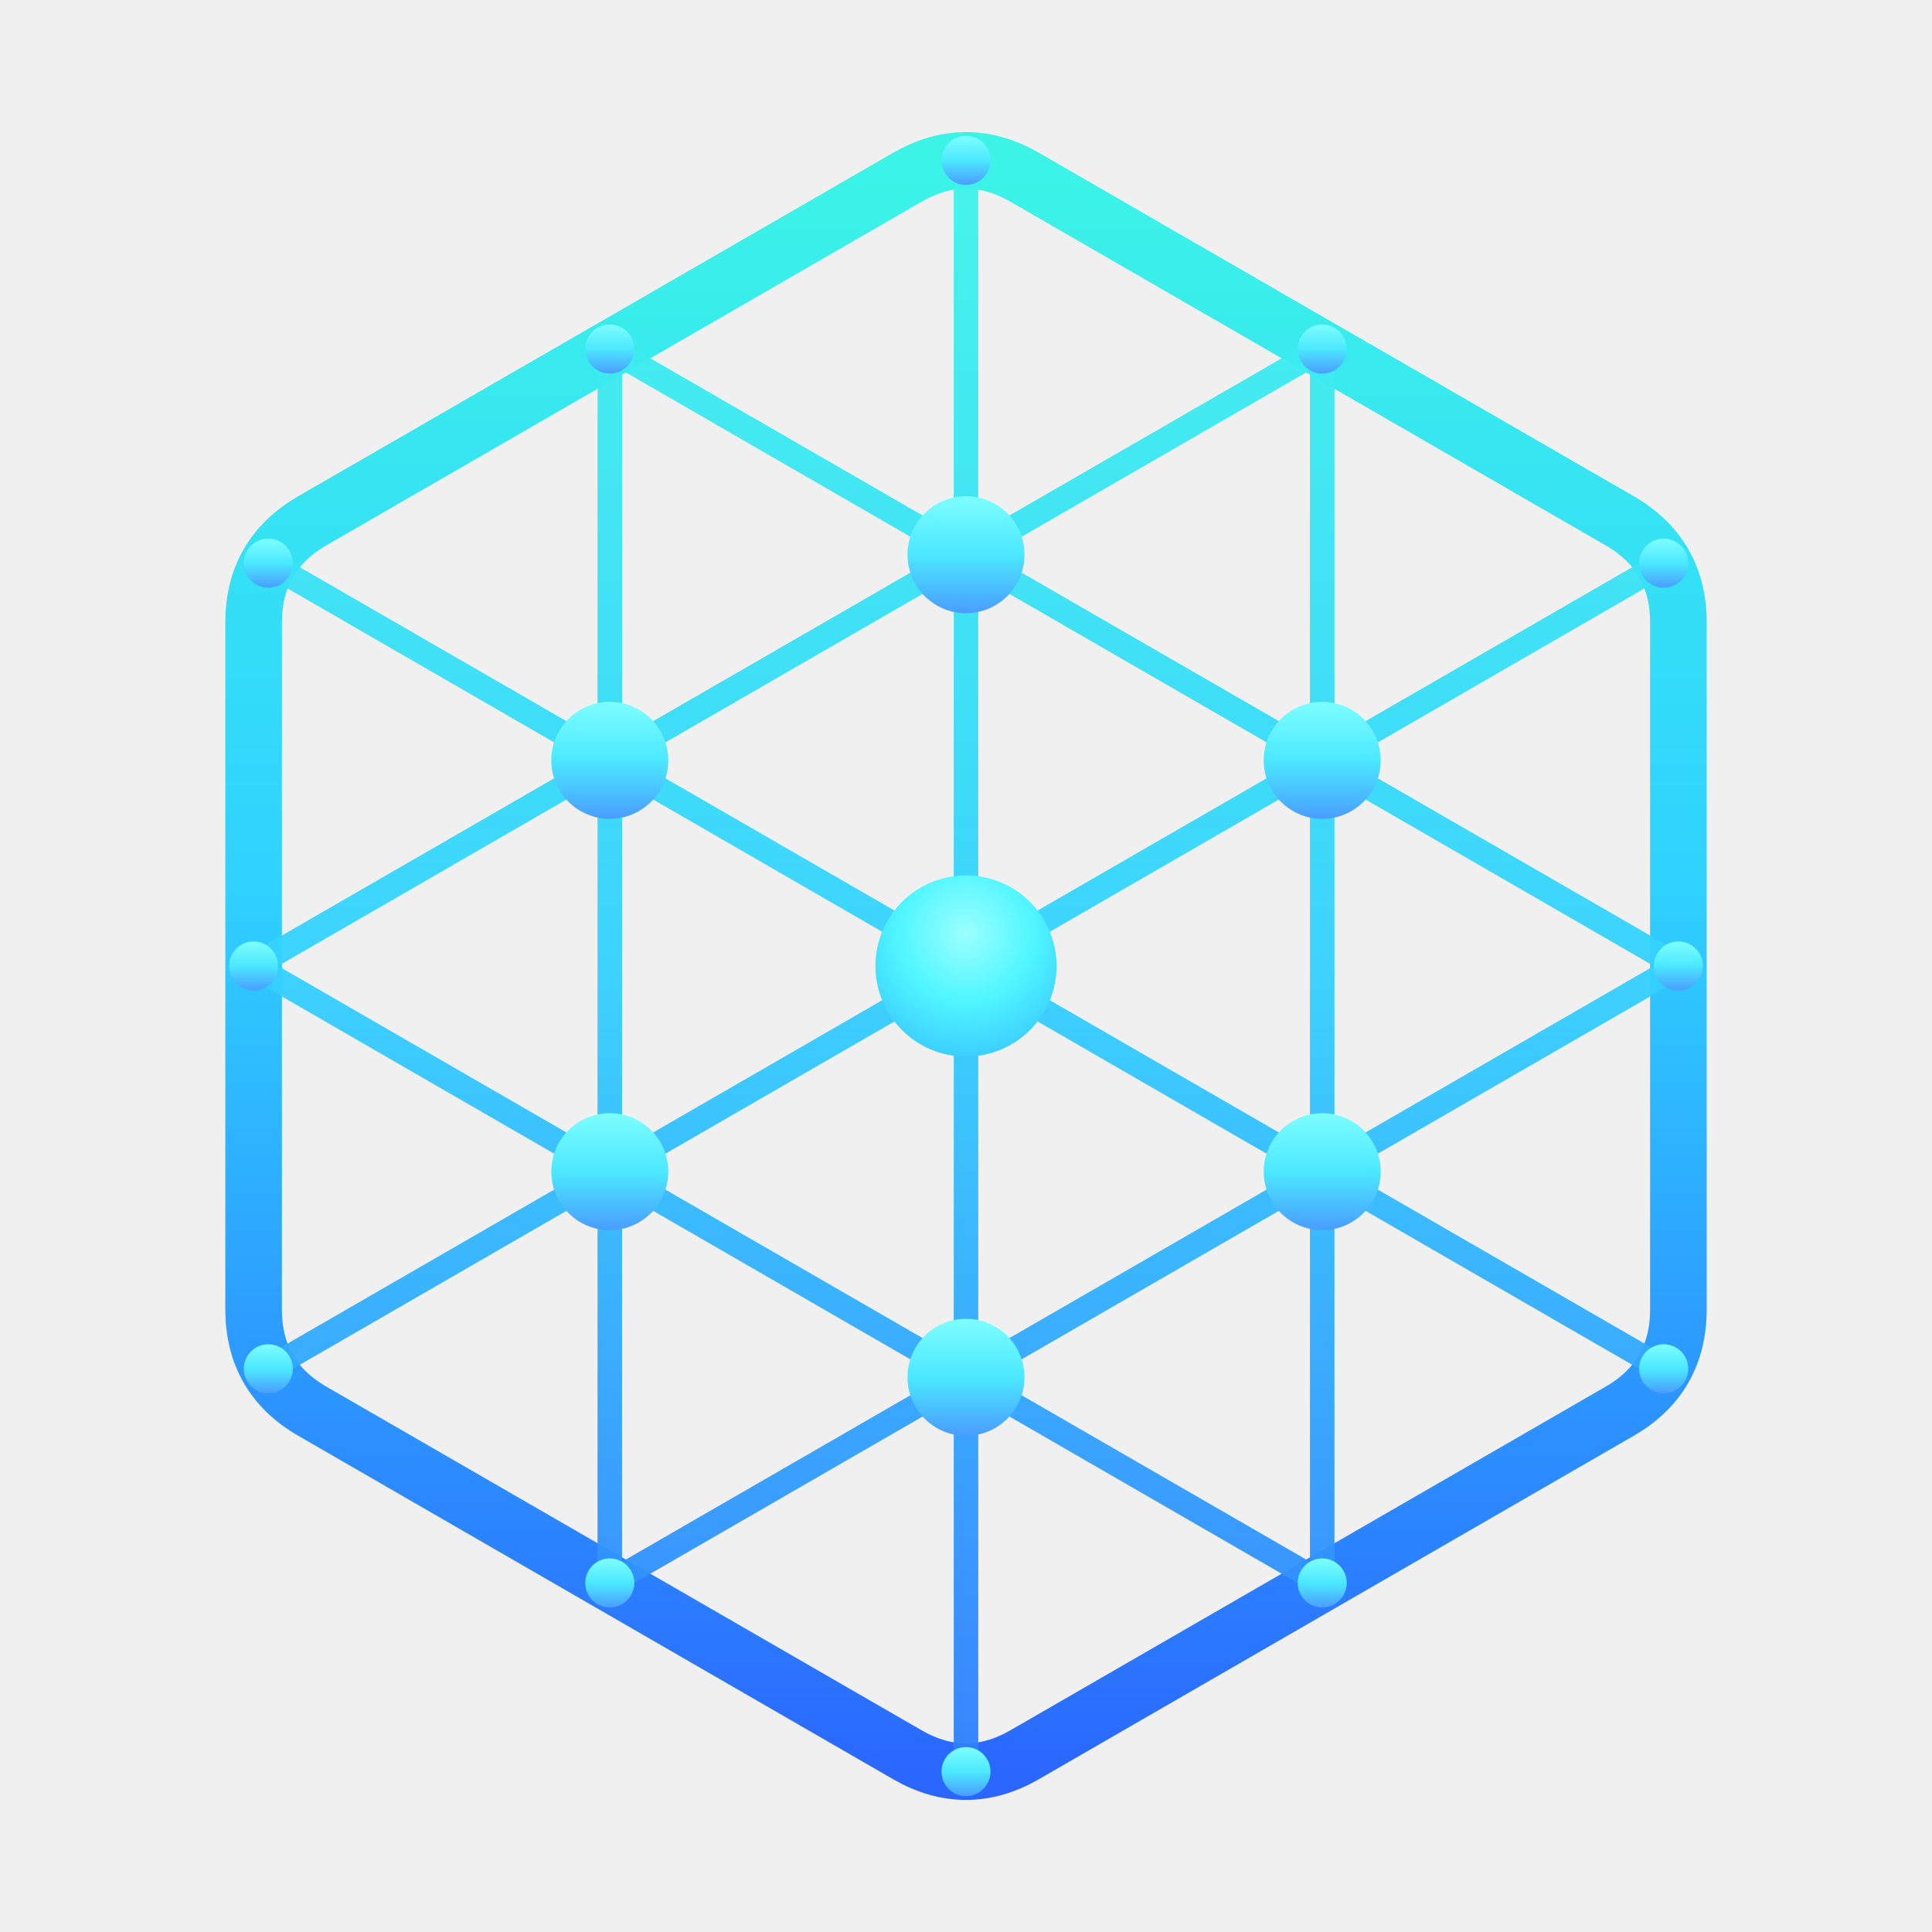
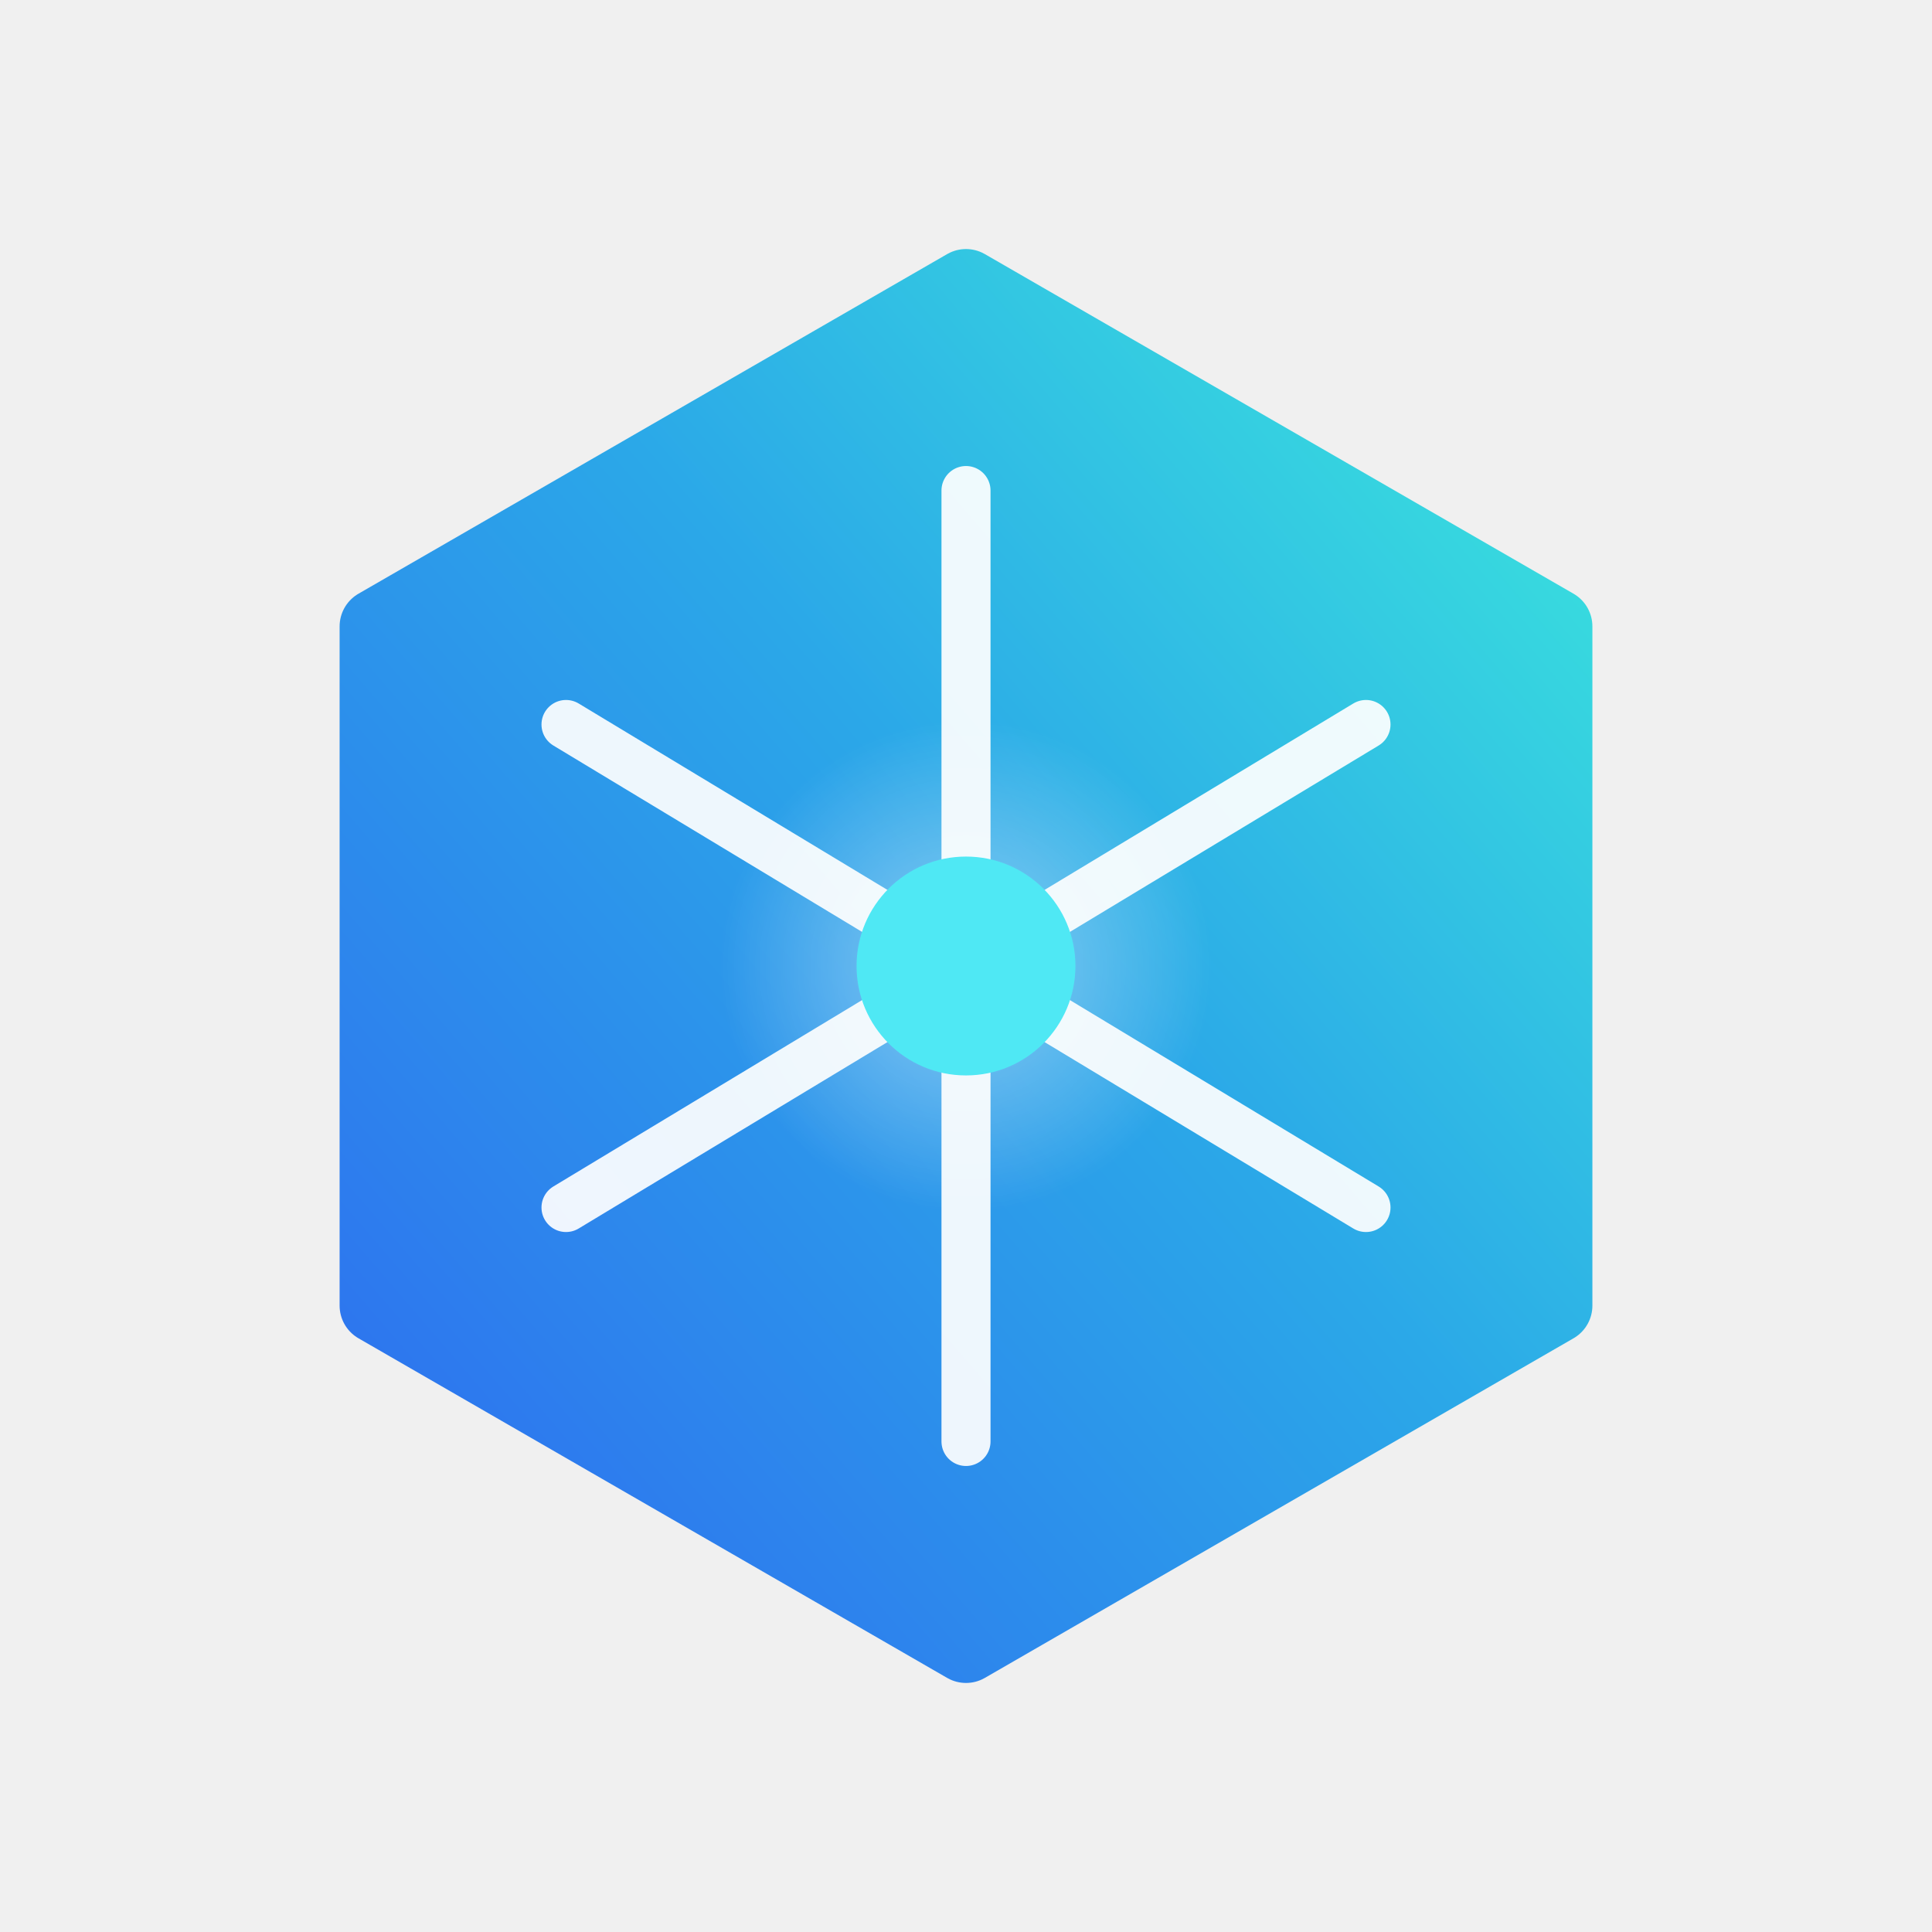
<svg xmlns="http://www.w3.org/2000/svg" viewBox="0 0 512 512" width="512" height="512" role="img" aria-label="晶格">
  <defs>
-     <linearGradient id="gFrame" x1="0" y1="0" x2="0" y2="1">
-       <stop offset="0" stop-color="#3CF4E6" />
-       <stop offset="0.45" stop-color="#2FD2FF" />
-       <stop offset="1" stop-color="#2A66FF" />
+     <linearGradient id="gBrand" x1="0" y1="1" x2="1" y2="0">
+       <stop offset="0" stop-color="#2E6BF0" />
+       <stop offset="0.55" stop-color="#2BA8E8" />
+       <stop offset="1" stop-color="#3BE8DC" />
    </linearGradient>
-     <linearGradient id="gLine" x1="0" y1="0" x2="0" y2="1">
-       <stop offset="0" stop-color="#3EF5EA" />
-       <stop offset="0.5" stop-color="#34D2FF" />
-       <stop offset="1" stop-color="#2F7CFF" />
-     </linearGradient>
-     <linearGradient id="gNode" x1="0" y1="0" x2="0" y2="1">
-       <stop offset="0" stop-color="#7DFEFF" />
-       <stop offset="0.5" stop-color="#4BE8FF" />
-       <stop offset="1" stop-color="#4A9DFF" />
-     </linearGradient>
-     <radialGradient id="gCore" cx="0.5" cy="0.32" r="0.75">
-       <stop offset="0" stop-color="#9BFFFF" />
-       <stop offset="0.5" stop-color="#4FF6FF" />
-       <stop offset="1" stop-color="#38C6FF" />
+     <radialGradient id="gGlow" cx="0.5" cy="0.5" r="0.5">
+       <stop offset="0" stop-color="#FFFFFF" stop-opacity="0.9" />
+       <stop offset="0.45" stop-color="#FFFFFF" stop-opacity="0.25" />
+       <stop offset="1" stop-color="#FFFFFF" stop-opacity="0" />
    </radialGradient>
  </defs>
-   <path d="M 240.41 47 Q 256 38 271.59 47 L 429.21 138 Q 444.79 147 444.79 165 L 444.79 347 Q 444.79 365 429.21 374 L 271.59 465 Q 256 474 240.41 465 L 82.79 374 Q 67.21 365 67.21 347 L 67.21 165 Q 67.21 147 82.79 138 Z" fill="none" stroke="url(#gFrame)" stroke-width="15" stroke-linejoin="round" stroke-linecap="round" />
-   <path d="M 256 256 L 256 147 M 256 256 L 350.4 201.5 M 256 256 L 350.4 310.5 M 256 256 L 256 365 M 256 256 L 161.6 310.5 M 256 256 L 161.6 201.5 M 256 147 L 350.4 201.5 M 350.4 201.5 L 350.4 310.5 M 350.4 310.5 L 256 365 M 256 365 L 161.6 310.5 M 161.6 310.5 L 161.6 201.5 M 161.6 201.5 L 256 147 M 256 147 L 256 42.5 M 350.4 201.5 L 440.9 149.25 M 350.4 310.5 L 440.9 362.75 M 256 365 L 256 469.5 M 161.6 310.5 L 71.1 362.75 M 161.6 201.5 L 71.1 149.25 M 444.79 256 L 350.4 201.5 M 444.79 256 L 350.4 310.5 M 350.4 419.5 L 350.4 310.5 M 350.4 419.5 L 256 365 M 161.6 419.5 L 256 365 M 161.6 419.5 L 161.6 310.5 M 67.21 256 L 161.6 310.5 M 67.21 256 L 161.6 201.5 M 161.6 92.5 L 161.6 201.5 M 161.6 92.5 L 256 147 M 350.4 92.5 L 256 147 M 350.4 92.5 L 350.4 201.5" fill="none" stroke="url(#gLine)" stroke-width="6.5" stroke-linecap="round" stroke-linejoin="round" opacity="0.95" />
-   <circle cx="256" cy="42.5" r="6.5" fill="url(#gNode)" />
-   <circle cx="440.9" cy="149.25" r="6.5" fill="url(#gNode)" />
-   <circle cx="440.9" cy="362.75" r="6.5" fill="url(#gNode)" />
-   <circle cx="256" cy="469.5" r="6.5" fill="url(#gNode)" />
-   <circle cx="71.1" cy="362.75" r="6.5" fill="url(#gNode)" />
-   <circle cx="71.1" cy="149.25" r="6.5" fill="url(#gNode)" />
-   <circle cx="444.79" cy="256" r="6.5" fill="url(#gNode)" />
-   <circle cx="350.4" cy="419.5" r="6.5" fill="url(#gNode)" />
-   <circle cx="161.6" cy="419.5" r="6.5" fill="url(#gNode)" />
-   <circle cx="67.21" cy="256" r="6.5" fill="url(#gNode)" />
-   <circle cx="161.6" cy="92.5" r="6.5" fill="url(#gNode)" />
-   <circle cx="350.4" cy="92.5" r="6.5" fill="url(#gNode)" />
-   <circle cx="256" cy="147" r="15.5" fill="url(#gNode)" />
-   <circle cx="350.4" cy="201.5" r="15.5" fill="url(#gNode)" />
-   <circle cx="350.4" cy="310.5" r="15.5" fill="url(#gNode)" />
-   <circle cx="256" cy="365" r="15.5" fill="url(#gNode)" />
-   <circle cx="161.6" cy="310.5" r="15.5" fill="url(#gNode)" />
-   <circle cx="161.6" cy="201.5" r="15.5" fill="url(#gNode)" />
-   <circle cx="256" cy="256" r="24" fill="url(#gCore)" />
+   <polygon points="256,76 412,166 412,346 256,436 100,346 100,166" fill="url(#gBrand)" stroke="url(#gBrand)" stroke-width="20" stroke-linejoin="round" />
+   <g stroke="#FFFFFF" stroke-width="13" stroke-linecap="round" fill="none" opacity="0.92">
+     <path d="M256 130 V382" />
+     <path d="M150 192 L362 320" />
+     <path d="M362 192 L150 320" />
+   </g>
+   <circle cx="256" cy="256" r="65" fill="url(#gGlow)" />
+   <circle cx="256" cy="256" r="29" fill="#4FE8F4" />
</svg>
